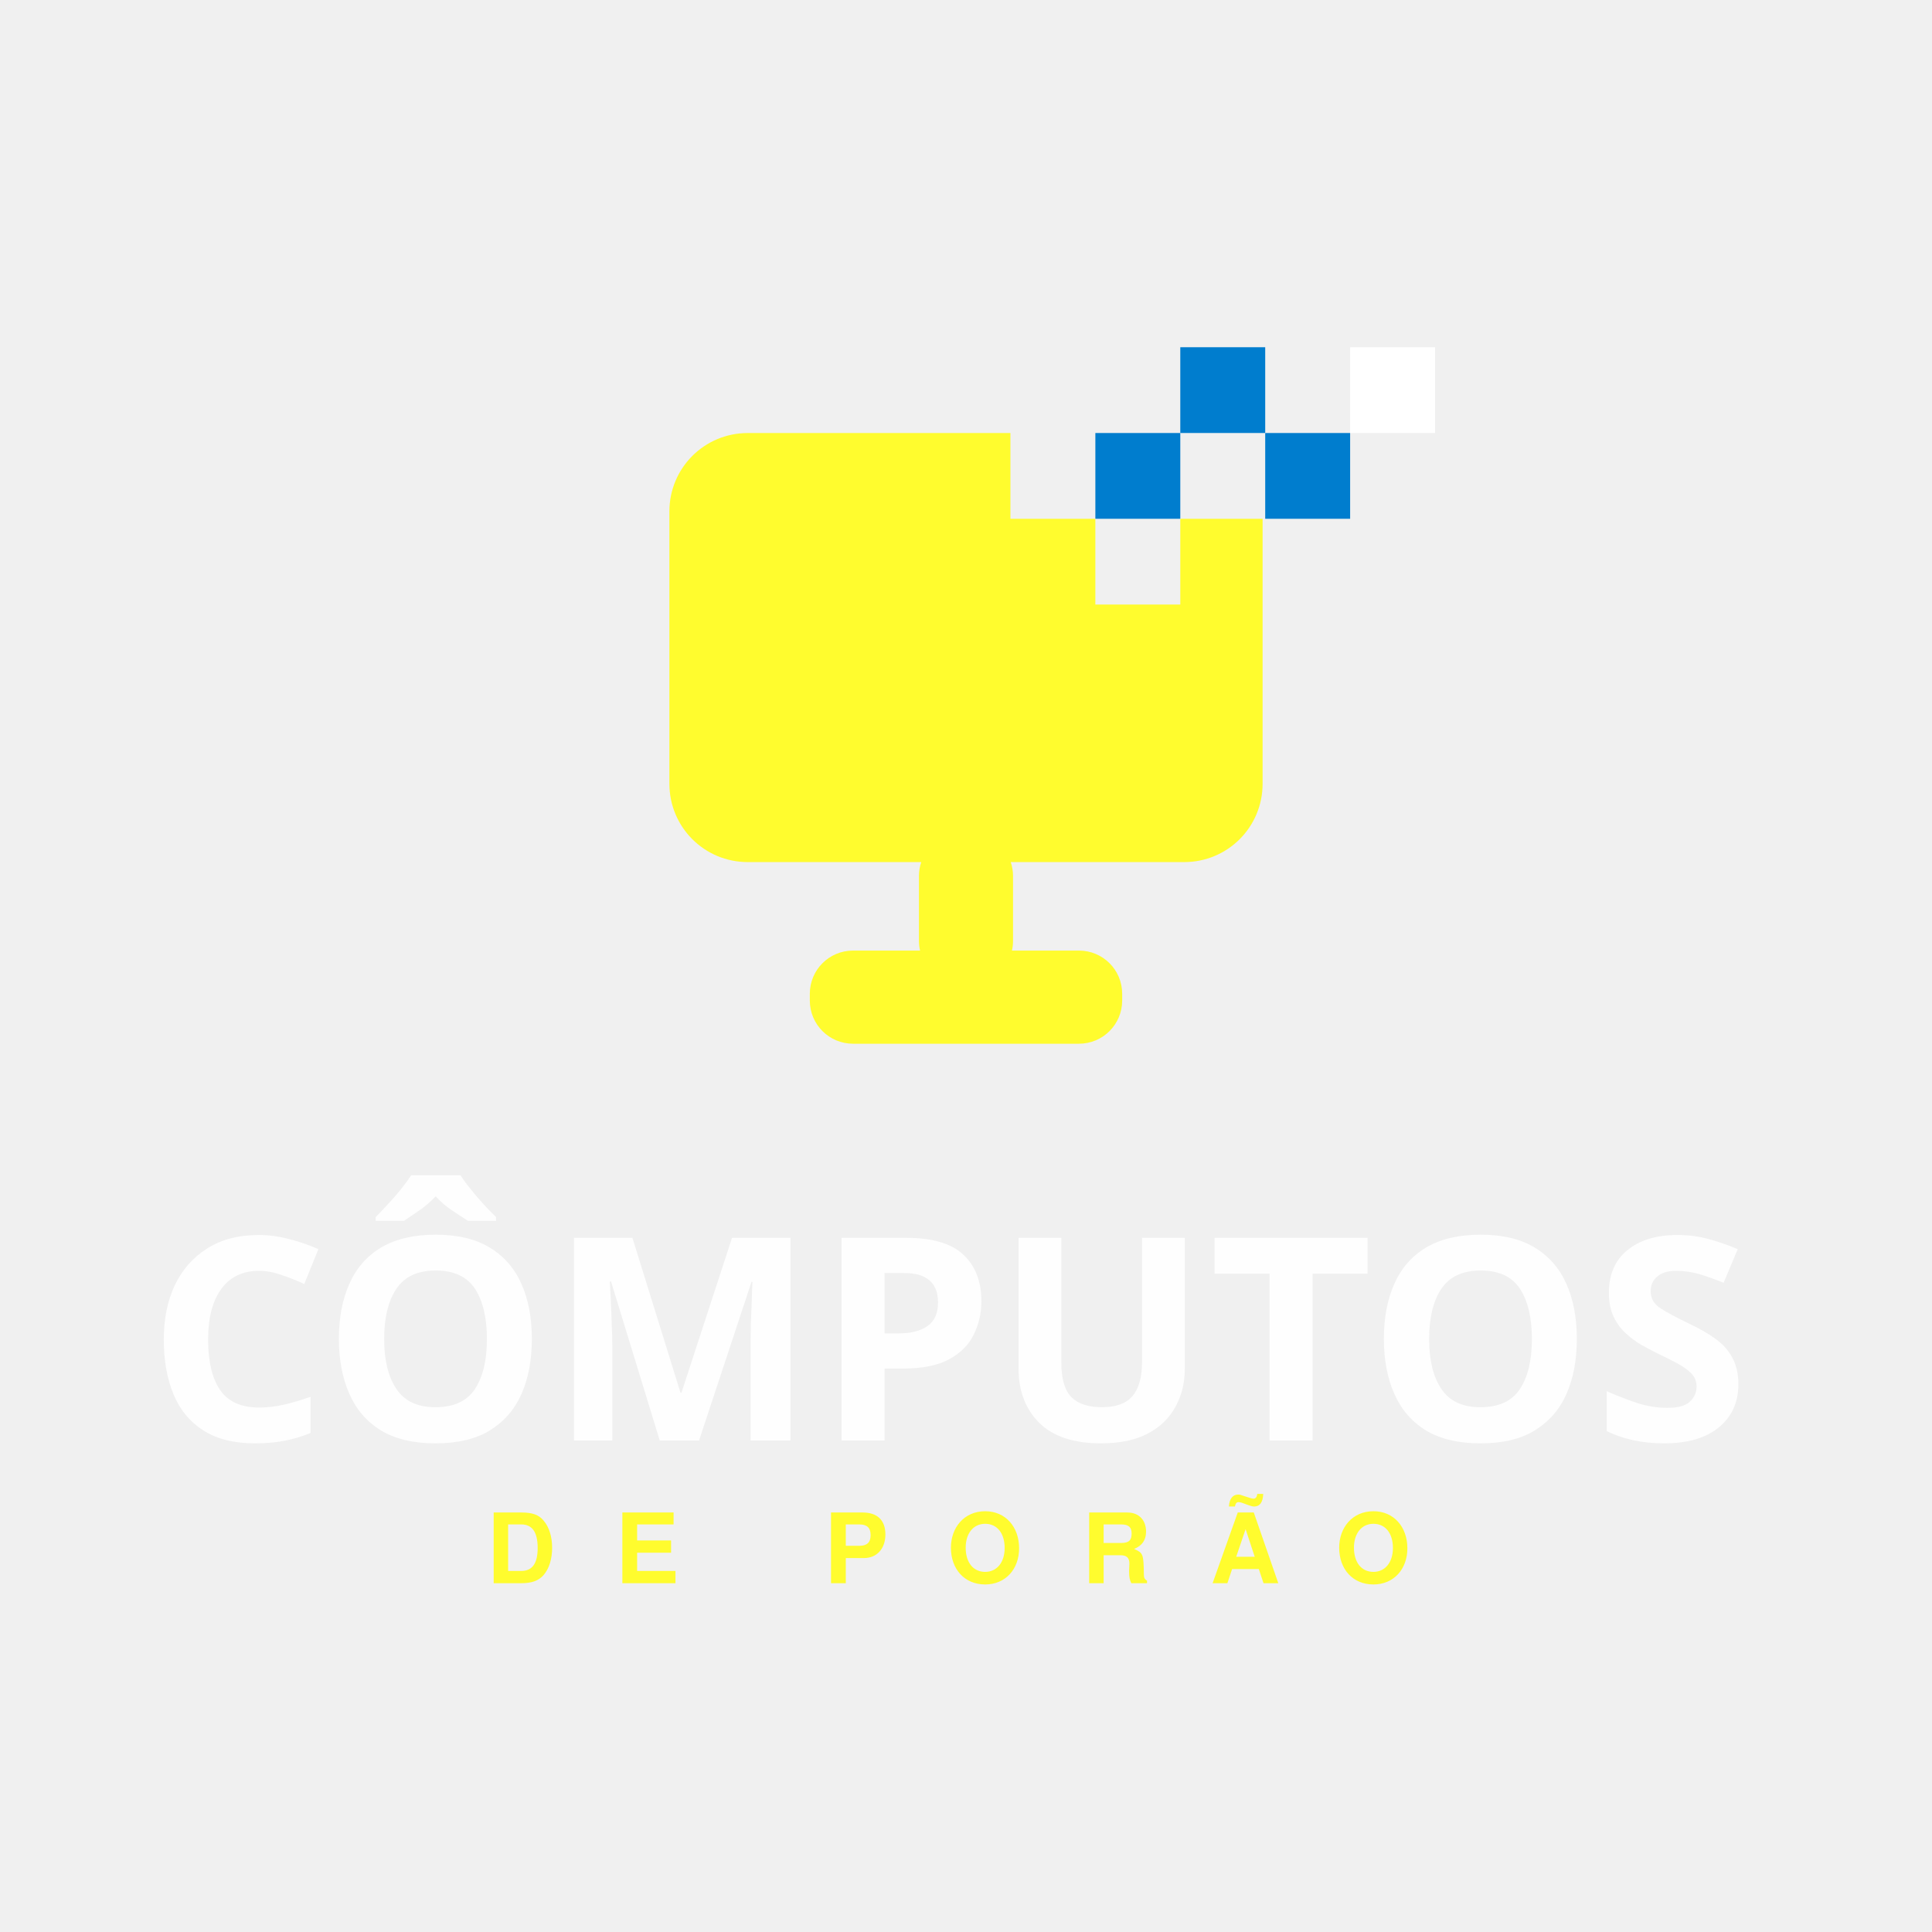
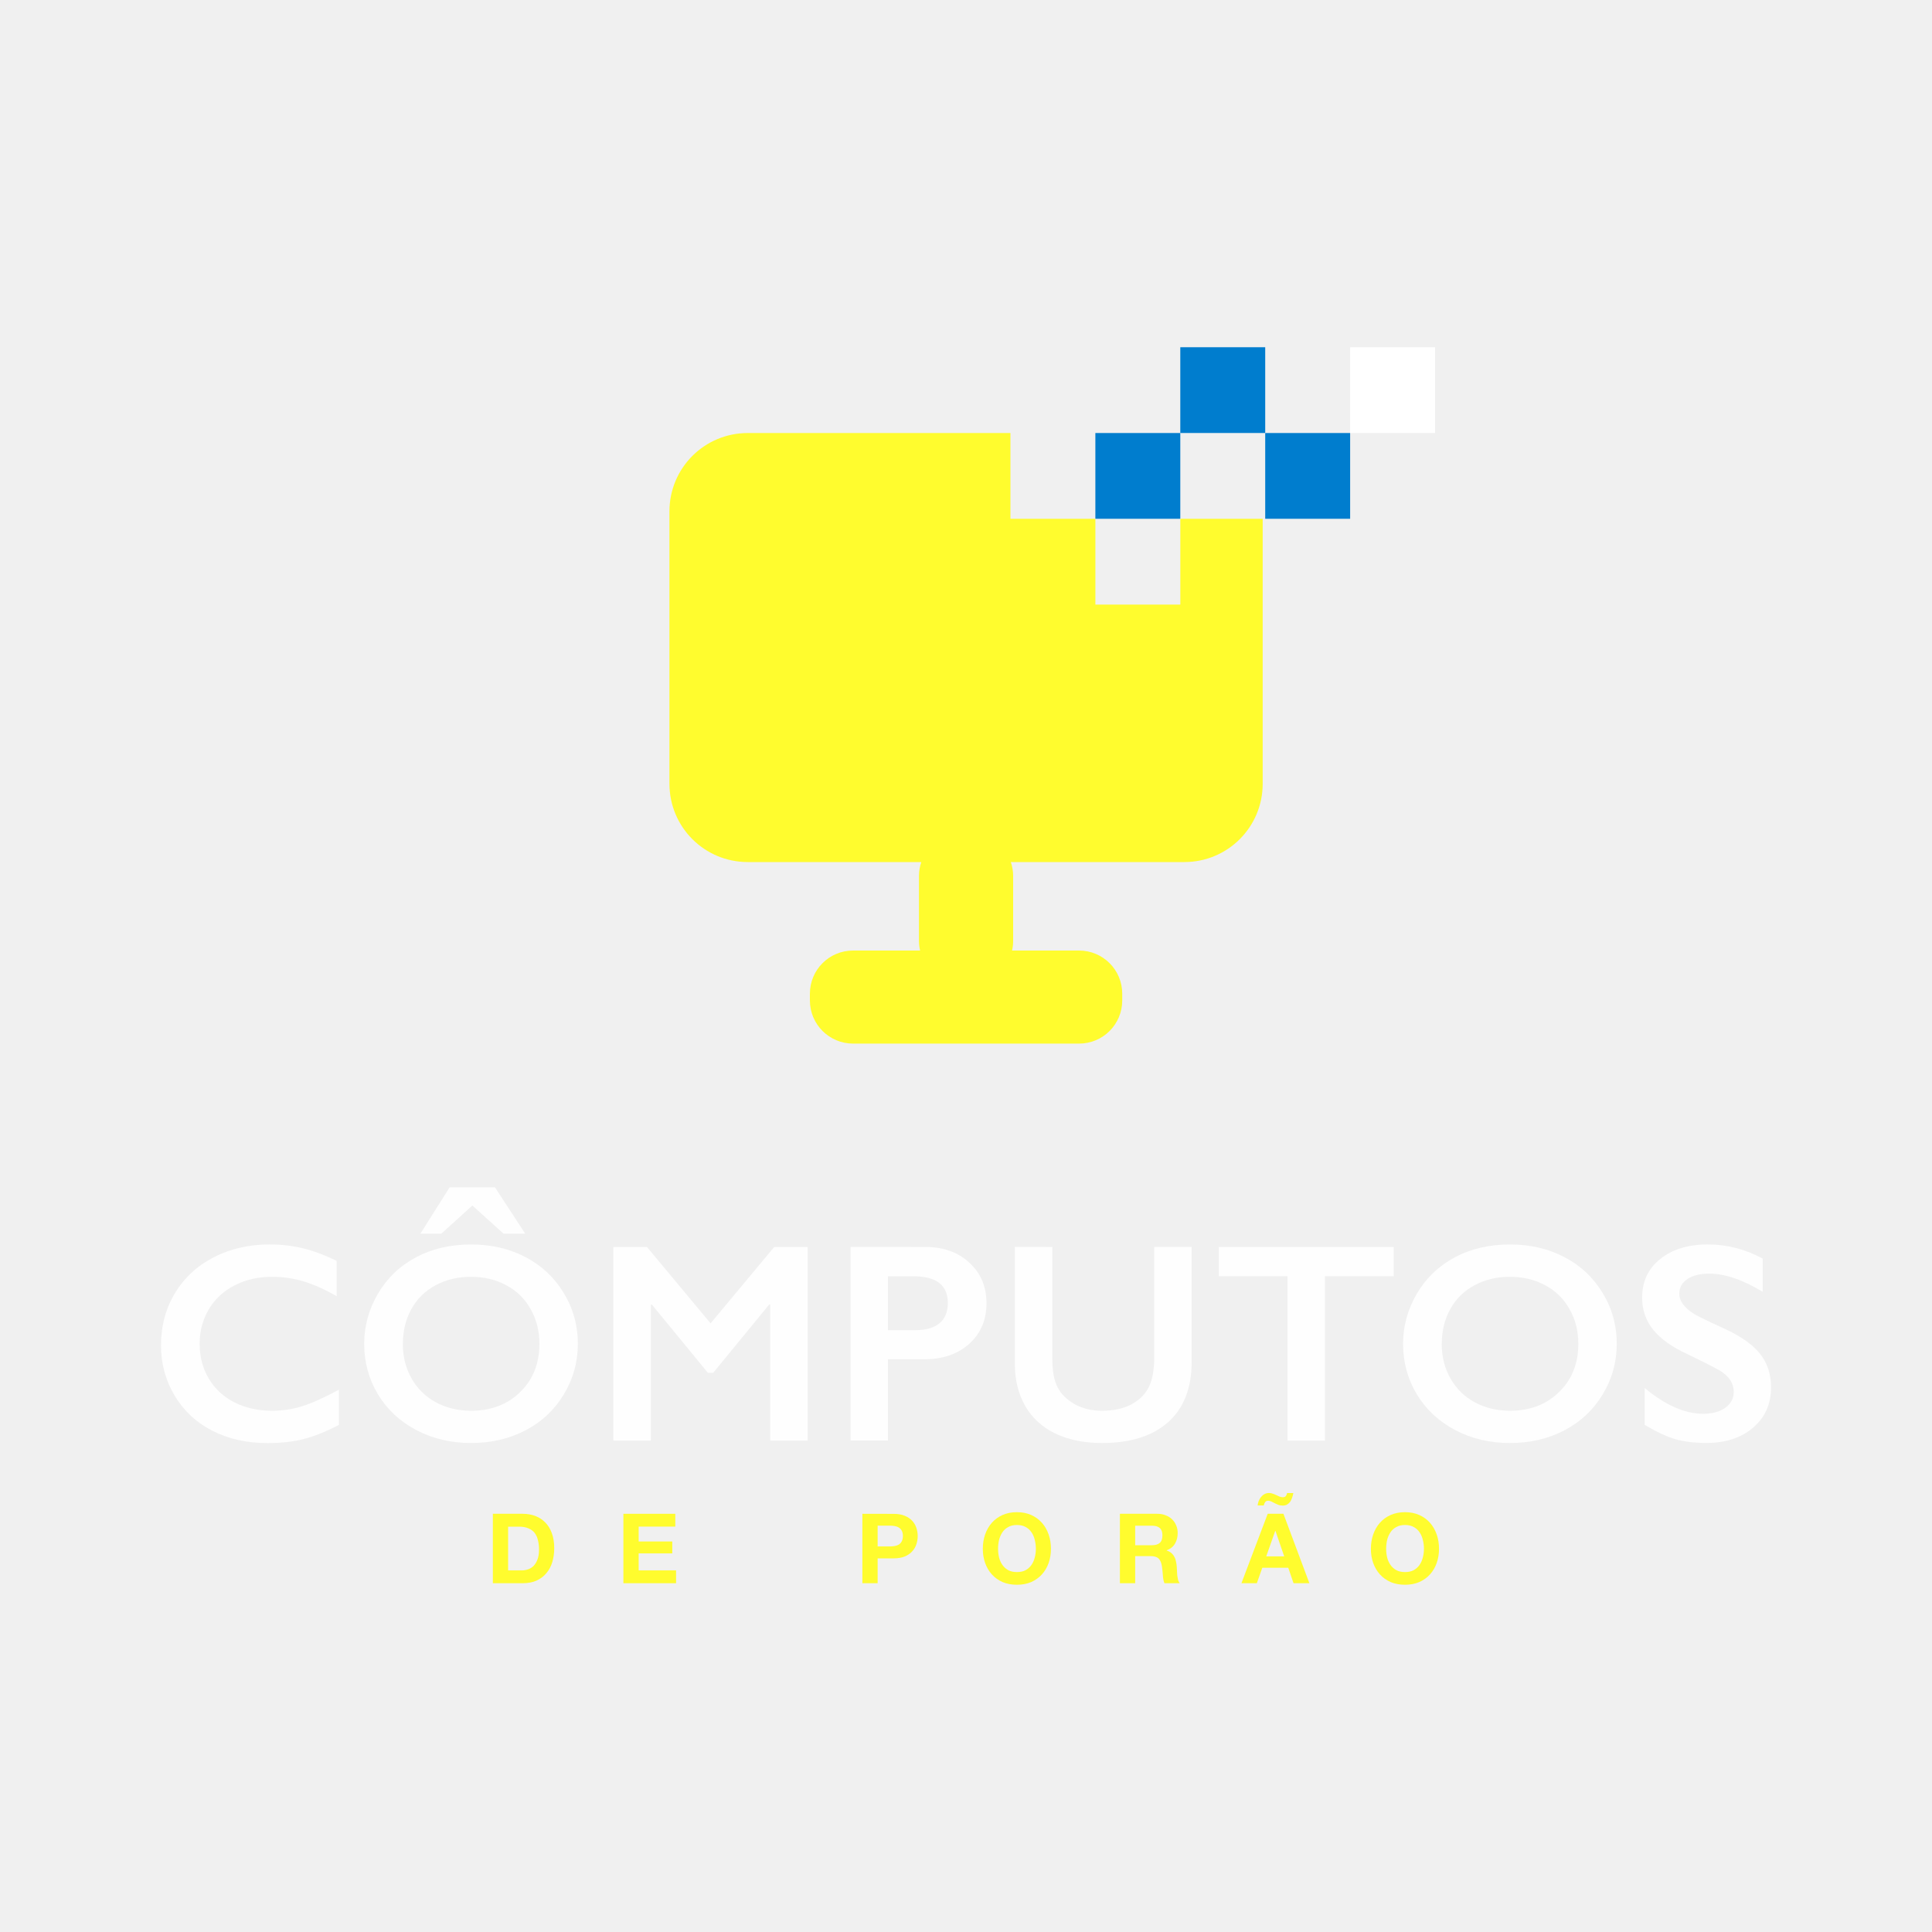
- <svg xmlns="http://www.w3.org/2000/svg" viewBox="0 0 30 30" version="1.1" id="svg8" width="30" height="30">
+ <svg xmlns="http://www.w3.org/2000/svg" height="30" width="30" id="svg8" version="1.1" viewBox="0 0 30 30">
  <defs id="defs2" />
  <g id="layer1">
    <g id="g1021" />
-     <rect ry="0.004" y="4.3402039e-07" x="-1.4597961e-07" height="30" width="30" id="rect851" style="fill:none;fill-opacity:1;stroke:none;stroke-width:0.028;stroke-miterlimit:4;stroke-dasharray:none;stroke-opacity:1" />
-     <g id="g881" transform="matrix(1.180362,0,0,1.180362,-2.788371,-3.158523)">
-       <g id="g62" transform="matrix(0.2645833,0,0,0.2645833,-24.29062,-12.93279)">
-         <path id="rect993" style="fill:#fffc2e;fill-opacity:1;stroke:none;stroke-width:0.207;stroke-miterlimit:4;stroke-dasharray:none" d="m 137.916,80.524 c -2.16,0 -3.898,1.739 -3.898,3.898 v 13.537 c 0,2.16 1.738,3.898 3.898,3.898 h 8.625 c -0.073,0.214 -0.114,0.443 -0.114,0.682 v 3.248 c 0,0.162 0.02,0.319 0.054,0.47 h -3.331 c -1.191,0 -2.15,0.959 -2.15,2.15 v 0.331 c 0,1.191 0.959,2.15 2.15,2.15 h 11.231 c 1.191,0 2.15,-0.959 2.15,-2.15 v -0.331 c 0,-1.191 -0.959,-2.15 -2.15,-2.15 h -3.331 c 0.034,-0.151 0.054,-0.308 0.054,-0.47 v -3.248 c 0,-0.239 -0.042,-0.468 -0.114,-0.682 h 8.625 c 2.16,0 3.898,-1.739 3.898,-3.898 V 84.788 h -4.093 v 4.264 h -4.223 v -4.264 h -4.223 v -4.264 z" />
-         <g id="g1051" style="fill:#007dce;fill-opacity:1" transform="matrix(1.164501,0,0,1.164501,-27.62663,-24.44364)">
-           <rect ry="0" y="90.139" x="156.998" height="3.662" width="3.626" id="rect995" style="fill:#007dce;fill-opacity:1;stroke:none;stroke-width:0.176;stroke-miterlimit:4;stroke-dasharray:none" />
-           <rect ry="0" y="90.139" x="164.25" height="3.662" width="3.626" id="rect999" style="fill:#007dce;fill-opacity:1;stroke:none;stroke-width:0.176;stroke-miterlimit:4;stroke-dasharray:none" />
-           <rect ry="0" y="86.476" x="160.624" height="3.662" width="3.626" id="rect1001" style="fill:#007dce;fill-opacity:1;stroke:none;stroke-width:0.176;stroke-miterlimit:4;stroke-dasharray:none" />
-         </g>
-         <rect ry="0" y="76.258" x="167.866" height="4.265" width="4.223" id="rect1007" style="fill:#ffffff;fill-opacity:1;stroke:none;stroke-width:0.205;stroke-miterlimit:4;stroke-dasharray:none" />
-         <text xml:space="preserve" style="font-style:normal;font-variant:normal;font-weight:600;font-stretch:normal;font-size:14.111px;line-height:1.25;font-family:'Gill Sans';-inkscape-font-specification:'Gill Sans, Semi-Bold';font-variant-ligatures:normal;font-variant-caps:normal;font-variant-numeric:normal;font-variant-east-asian:normal;fill:#fefefe;fill-opacity:1;stroke:none;stroke-width:0.357;stroke-miterlimit:4;stroke-dasharray:none" x="108.065" y="130.618" id="text1057">
-           <tspan id="tspan1055" x="108.065" y="130.618" style="font-style:normal;font-variant:normal;font-weight:600;font-stretch:normal;font-size:14.111px;font-family:'Gill Sans';-inkscape-font-specification:'Gill Sans, Semi-Bold';font-variant-ligatures:normal;font-variant-caps:normal;font-variant-numeric:normal;font-variant-east-asian:normal;fill:#fefefe;fill-opacity:1;stroke-width:0.357;stroke-miterlimit:4;stroke-dasharray:none">CÔMPUTOS</tspan>
-         </text>
-         <text xml:space="preserve" style="font-style:normal;font-variant:normal;font-weight:bold;font-stretch:normal;font-size:4.834px;line-height:1.25;font-family:'Helvetica Neue';-inkscape-font-specification:'Helvetica Neue, Bold';font-variant-ligatures:normal;font-variant-caps:normal;font-variant-numeric:normal;font-variant-east-asian:normal;letter-spacing:2.91px;word-spacing:1.587px;fill:#fffc2e;fill-opacity:1;stroke:none;stroke-width:0.292" x="124.907" y="137.711" id="text1071">
-           <tspan id="tspan1069" x="124.907" y="137.711" style="font-style:normal;font-variant:normal;font-weight:bold;font-stretch:normal;font-size:4.834px;font-family:'Helvetica Neue';-inkscape-font-specification:'Helvetica Neue, Bold';font-variant-ligatures:normal;font-variant-caps:normal;font-variant-numeric:normal;font-variant-east-asian:normal;fill:#fffc2e;fill-opacity:1;stroke-width:0.292">DE PORÃO</tspan>
-         </text>
-       </g>
+     <rect style="fill:none;fill-opacity:1;stroke:none;stroke-width:0.028;stroke-miterlimit:4;stroke-dasharray:none;stroke-opacity:1" id="rect851" width="30" height="30" x="-1.4597961e-07" y="4.3402039e-07" ry="0.004" />
+     <path d="m 11.612,6.724 c -0.674,0 -1.217,0.543 -1.217,1.217 v 4.228 c 0,0.674 0.543,1.217 1.217,1.217 h 2.694 c -0.023,0.067 -0.036,0.138 -0.036,0.213 v 1.014 c 0,0.051 0.006,0.1 0.017,0.147 h -1.04 c -0.372,0 -0.671,0.299 -0.671,0.671 v 0.103 c 0,0.372 0.3,0.671 0.671,0.671 h 3.508 c 0.372,0 0.671,-0.299 0.671,-0.671 v -0.103 c 0,-0.372 -0.3,-0.671 -0.671,-0.671 h -1.04 c 0.011,-0.047 0.017,-0.096 0.017,-0.147 v -1.014 c 0,-0.075 -0.013,-0.146 -0.036,-0.213 h 2.694 c 0.674,0 1.217,-0.543 1.217,-1.217 V 8.056 H 18.328 v 1.332 H 17.009 V 8.056 H 15.69 V 6.724 Z" style="fill:#fffc2e;fill-opacity:1;stroke:none;stroke-width:0.065;stroke-miterlimit:4;stroke-dasharray:none" id="rect993" />
+     <g transform="matrix(0.3636786,0,0,0.3636786,-40.08801,-26.05774)" style="fill:#007dce;fill-opacity:1" id="g1051">
+       <rect style="fill:#007dce;fill-opacity:1;stroke:none;stroke-width:0.176;stroke-miterlimit:4;stroke-dasharray:none" id="rect995" width="3.626" height="3.662" x="156.998" y="90.139" ry="0" />
+       <rect style="fill:#007dce;fill-opacity:1;stroke:none;stroke-width:0.176;stroke-miterlimit:4;stroke-dasharray:none" id="rect999" width="3.626" height="3.662" x="164.25" y="90.139" ry="0" />
+       <rect style="fill:#007dce;fill-opacity:1;stroke:none;stroke-width:0.176;stroke-miterlimit:4;stroke-dasharray:none" id="rect1001" width="3.626" height="3.662" x="160.624" y="86.476" ry="0" />
+     </g>
+     <rect style="fill:#ffffff;fill-opacity:1;stroke:none;stroke-width:0.064;stroke-miterlimit:4;stroke-dasharray:none" id="rect1007" width="1.319" height="1.332" x="20.965" y="5.392" ry="0" />
+     <g style="font-style:normal;font-variant:normal;font-weight:600;font-stretch:normal;font-size:4.407px;line-height:1.25;font-family:'Gill Sans';-inkscape-font-specification:'Gill Sans, Semi-Bold';font-variant-ligatures:normal;font-variant-caps:normal;font-variant-numeric:normal;font-variant-east-asian:normal;fill:#fefefe;fill-opacity:1;stroke:none;stroke-width:0.111;stroke-miterlimit:4;stroke-dasharray:none" id="text1057" aria-label="CÔMPUTOS">
+       <path id="path1082" style="font-style:normal;font-variant:normal;font-weight:600;font-stretch:normal;font-size:4.407px;font-family:'Gill Sans';-inkscape-font-specification:'Gill Sans, Semi-Bold';font-variant-ligatures:normal;font-variant-caps:normal;font-variant-numeric:normal;font-variant-east-asian:normal;fill:#fefefe;fill-opacity:1;stroke-width:0.111;stroke-miterlimit:4;stroke-dasharray:none" d="m 4.198,19.324 q 0.256,0 0.501,0.058 0.245,0.058 0.529,0.198 v 0.547 q -0.278,-0.159 -0.514,-0.23 -0.235,-0.071 -0.491,-0.071 -0.321,0 -0.579,0.133 -0.258,0.131 -0.402,0.372 -0.142,0.241 -0.142,0.536 0,0.301 0.142,0.54 0.142,0.239 0.4,0.37 0.258,0.129 0.581,0.129 0.247,0 0.471,-0.071 0.226,-0.071 0.568,-0.256 v 0.547 q -0.293,0.153 -0.538,0.217 -0.245,0.065 -0.572,0.065 -0.476,0 -0.85,-0.189 Q 2.928,22.029 2.713,21.674 2.5,21.316 2.5,20.892 q 0,-0.454 0.219,-0.816 0.222,-0.362 0.607,-0.557 0.387,-0.196 0.871,-0.196 z" />
+       <path id="path1084" style="font-style:normal;font-variant:normal;font-weight:600;font-stretch:normal;font-size:4.407px;font-family:'Gill Sans';-inkscape-font-specification:'Gill Sans, Semi-Bold';font-variant-ligatures:normal;font-variant-caps:normal;font-variant-numeric:normal;font-variant-east-asian:normal;fill:#fefefe;fill-opacity:1;stroke-width:0.111;stroke-miterlimit:4;stroke-dasharray:none" d="m 7.686,18.437 0.469,0.719 H 7.819 L 7.335,18.719 6.853,19.156 H 6.528 L 6.982,18.437 Z m -0.37,0.887 q 0.467,0 0.839,0.194 0.374,0.192 0.596,0.555 0.222,0.362 0.222,0.794 0,0.422 -0.217,0.783 -0.215,0.359 -0.594,0.559 -0.377,0.198 -0.85,0.198 -0.467,0 -0.85,-0.202 -0.381,-0.202 -0.594,-0.555 -0.213,-0.355 -0.213,-0.783 0,-0.413 0.213,-0.777 0.213,-0.364 0.587,-0.564 0.374,-0.202 0.861,-0.202 z m -1.061,1.543 q 0,0.299 0.136,0.538 0.136,0.239 0.377,0.37 0.243,0.131 0.549,0.131 0.463,0 0.76,-0.29 0.299,-0.29 0.299,-0.749 0,-0.299 -0.136,-0.538 -0.133,-0.241 -0.379,-0.372 -0.243,-0.131 -0.549,-0.131 -0.306,0 -0.551,0.133 -0.243,0.131 -0.374,0.37 -0.131,0.237 -0.131,0.538 z" />
+       <path id="path1086" style="font-style:normal;font-variant:normal;font-weight:600;font-stretch:normal;font-size:4.407px;font-family:'Gill Sans';-inkscape-font-specification:'Gill Sans, Semi-Bold';font-variant-ligatures:normal;font-variant-caps:normal;font-variant-numeric:normal;font-variant-east-asian:normal;fill:#fefefe;fill-opacity:1;stroke-width:0.111;stroke-miterlimit:4;stroke-dasharray:none" d="m 10.046,19.363 0.988,1.186 0.988,-1.186 h 0.519 v 3.006 h -0.581 v -2.111 h -0.017 l -0.869,1.059 h -0.082 l -0.869,-1.059 h -0.017 v 2.111 H 9.524 v -3.006 z" />
+       <path id="path1088" style="font-style:normal;font-variant:normal;font-weight:600;font-stretch:normal;font-size:4.407px;font-family:'Gill Sans';-inkscape-font-specification:'Gill Sans, Semi-Bold';font-variant-ligatures:normal;font-variant-caps:normal;font-variant-numeric:normal;font-variant-east-asian:normal;fill:#fefefe;fill-opacity:1;stroke-width:0.111;stroke-miterlimit:4;stroke-dasharray:none" d="m 14.369,19.363 q 0.422,0 0.684,0.245 0.265,0.243 0.265,0.628 0,0.389 -0.267,0.63 -0.267,0.241 -0.704,0.241 h -0.559 v 1.261 H 13.208 v -3.006 z m -0.144,1.291 q 0.232,0 0.362,-0.105 0.131,-0.108 0.131,-0.316 0,-0.415 -0.534,-0.415 h -0.396 v 0.837 z" />
+       <path id="path1090" style="font-style:normal;font-variant:normal;font-weight:600;font-stretch:normal;font-size:4.407px;font-family:'Gill Sans';-inkscape-font-specification:'Gill Sans, Semi-Bold';font-variant-ligatures:normal;font-variant-caps:normal;font-variant-numeric:normal;font-variant-east-asian:normal;fill:#fefefe;fill-opacity:1;stroke-width:0.111;stroke-miterlimit:4;stroke-dasharray:none" d="m 16.341,19.363 v 1.749 q 0,0.269 0.08,0.428 0.082,0.159 0.265,0.263 0.183,0.103 0.426,0.103 0.267,0 0.452,-0.097 0.187,-0.099 0.273,-0.267 0.086,-0.17 0.086,-0.469 v -1.711 h 0.581 v 1.786 q 0,0.607 -0.364,0.934 -0.364,0.325 -1.029,0.325 -0.417,0 -0.725,-0.148 -0.306,-0.148 -0.467,-0.428 -0.161,-0.282 -0.161,-0.661 v -1.808 z" />
+       <path id="path1092" style="font-style:normal;font-variant:normal;font-weight:600;font-stretch:normal;font-size:4.407px;font-family:'Gill Sans';-inkscape-font-specification:'Gill Sans, Semi-Bold';font-variant-ligatures:normal;font-variant-caps:normal;font-variant-numeric:normal;font-variant-east-asian:normal;fill:#fefefe;fill-opacity:1;stroke-width:0.111;stroke-miterlimit:4;stroke-dasharray:none" d="m 21.641,19.363 v 0.454 h -1.067 v 2.552 h -0.581 v -2.552 h -1.067 v -0.454 z" />
+       <path id="path1094" style="font-style:normal;font-variant:normal;font-weight:600;font-stretch:normal;font-size:4.407px;font-family:'Gill Sans';-inkscape-font-specification:'Gill Sans, Semi-Bold';font-variant-ligatures:normal;font-variant-caps:normal;font-variant-numeric:normal;font-variant-east-asian:normal;fill:#fefefe;fill-opacity:1;stroke-width:0.111;stroke-miterlimit:4;stroke-dasharray:none" d="m 23.448,19.324 q 0.467,0 0.839,0.194 0.374,0.192 0.596,0.555 0.222,0.362 0.222,0.794 0,0.422 -0.217,0.783 -0.215,0.359 -0.594,0.559 -0.377,0.198 -0.85,0.198 -0.467,0 -0.85,-0.202 -0.381,-0.202 -0.594,-0.555 -0.213,-0.355 -0.213,-0.783 0,-0.413 0.213,-0.777 0.213,-0.364 0.587,-0.564 0.374,-0.202 0.861,-0.202 z m -1.061,1.543 q 0,0.299 0.136,0.538 0.136,0.239 0.377,0.37 0.243,0.131 0.549,0.131 0.463,0 0.76,-0.29 0.299,-0.29 0.299,-0.749 0,-0.299 -0.136,-0.538 -0.133,-0.241 -0.379,-0.372 -0.243,-0.131 -0.549,-0.131 -0.306,0 -0.551,0.133 -0.243,0.131 -0.374,0.37 -0.131,0.237 -0.131,0.538 z" />
+       <path id="path1096" style="font-style:normal;font-variant:normal;font-weight:600;font-stretch:normal;font-size:4.407px;font-family:'Gill Sans';-inkscape-font-specification:'Gill Sans, Semi-Bold';font-variant-ligatures:normal;font-variant-caps:normal;font-variant-numeric:normal;font-variant-east-asian:normal;fill:#fefefe;fill-opacity:1;stroke-width:0.111;stroke-miterlimit:4;stroke-dasharray:none" d="m 26.525,19.324 q 0.439,0 0.846,0.219 v 0.516 q -0.467,-0.282 -0.828,-0.282 -0.219,0 -0.344,0.086 -0.123,0.084 -0.123,0.226 0,0.17 0.23,0.314 0.065,0.043 0.497,0.241 0.37,0.174 0.534,0.387 0.164,0.213 0.164,0.512 0,0.387 -0.28,0.626 -0.278,0.237 -0.721,0.237 -0.288,0 -0.497,-0.062 -0.207,-0.065 -0.465,-0.219 v -0.572 q 0.482,0.4 0.908,0.4 0.213,0 0.344,-0.093 0.131,-0.093 0.131,-0.245 0,-0.209 -0.228,-0.34 -0.189,-0.103 -0.488,-0.247 -0.355,-0.161 -0.532,-0.377 -0.174,-0.215 -0.174,-0.499 0,-0.379 0.282,-0.603 0.282,-0.226 0.745,-0.226 z" />
+     </g>
+     <g style="font-style:normal;font-variant:normal;font-weight:bold;font-stretch:normal;font-size:1.51px;line-height:1.25;font-family:'Helvetica Neue';-inkscape-font-specification:'Helvetica Neue, Bold';font-variant-ligatures:normal;font-variant-caps:normal;font-variant-numeric:normal;font-variant-east-asian:normal;letter-spacing:0.909px;word-spacing:0.496px;fill:#fffc2e;fill-opacity:1;stroke:none;stroke-width:0.091" id="text1071" aria-label="DE PORÃO">
+       <path id="path1099" style="font-style:normal;font-variant:normal;font-weight:bold;font-stretch:normal;font-size:1.51px;font-family:'Helvetica Neue';-inkscape-font-specification:'Helvetica Neue, Bold';font-variant-ligatures:normal;font-variant-caps:normal;font-variant-numeric:normal;font-variant-east-asian:normal;fill:#fffc2e;fill-opacity:1;stroke-width:0.091" d="m 7.89,24.385 v -0.679 h 0.169 q 0.088,0 0.146,0.026 0.06,0.024 0.097,0.071 0.036,0.047 0.051,0.113 0.017,0.065 0.017,0.146 0,0.089 -0.023,0.151 -0.023,0.062 -0.06,0.101 -0.038,0.038 -0.086,0.054 -0.048,0.017 -0.1,0.017 z M 7.653,23.506 v 1.078 h 0.465 q 0.124,0 0.214,-0.041 0.092,-0.042 0.152,-0.115 0.062,-0.072 0.092,-0.172 0.03,-0.1 0.03,-0.217 0,-0.134 -0.038,-0.234 -0.036,-0.1 -0.103,-0.166 -0.065,-0.066 -0.155,-0.1 -0.089,-0.033 -0.193,-0.033 z" />
+       <path id="path1101" style="font-style:normal;font-variant:normal;font-weight:bold;font-stretch:normal;font-size:1.51px;font-family:'Helvetica Neue';-inkscape-font-specification:'Helvetica Neue, Bold';font-variant-ligatures:normal;font-variant-caps:normal;font-variant-numeric:normal;font-variant-east-asian:normal;fill:#fffc2e;fill-opacity:1;stroke-width:0.091" d="m 9.68,23.506 v 1.078 h 0.818 v -0.199 H 9.917 V 24.121 H 10.439 V 23.936 H 9.917 v -0.231 h 0.569 v -0.199 z" />
+       <path id="path1103" style="font-style:normal;font-variant:normal;font-weight:bold;font-stretch:normal;font-size:1.51px;font-family:'Helvetica Neue';-inkscape-font-specification:'Helvetica Neue, Bold';font-variant-ligatures:normal;font-variant-caps:normal;font-variant-numeric:normal;font-variant-east-asian:normal;fill:#fffc2e;fill-opacity:1;stroke-width:0.091" d="m 13.628,24.013 v -0.323 h 0.184 q 0.041,0 0.079,0.006 0.038,0.006 0.066,0.024 0.029,0.017 0.045,0.048 0.018,0.032 0.018,0.083 0,0.051 -0.018,0.083 -0.017,0.032 -0.045,0.05 -0.029,0.017 -0.066,0.023 -0.038,0.006 -0.079,0.006 z m -0.237,-0.507 v 1.078 h 0.237 v -0.386 h 0.249 q 0.101,0 0.172,-0.029 0.071,-0.03 0.115,-0.079 0.045,-0.048 0.065,-0.11 0.021,-0.063 0.021,-0.128 0,-0.066 -0.021,-0.128 -0.02,-0.062 -0.065,-0.11 -0.044,-0.048 -0.115,-0.077 -0.071,-0.03 -0.172,-0.03 z" />
+       <path id="path1105" style="font-style:normal;font-variant:normal;font-weight:bold;font-stretch:normal;font-size:1.51px;font-family:'Helvetica Neue';-inkscape-font-specification:'Helvetica Neue, Bold';font-variant-ligatures:normal;font-variant-caps:normal;font-variant-numeric:normal;font-variant-east-asian:normal;fill:#fffc2e;fill-opacity:1;stroke-width:0.091" d="m 15.498,24.05 q 0,-0.071 0.015,-0.137 0.017,-0.066 0.051,-0.118 0.035,-0.053 0.091,-0.083 0.056,-0.032 0.136,-0.032 0.08,0 0.136,0.032 0.056,0.03 0.091,0.083 0.035,0.051 0.05,0.118 0.017,0.066 0.017,0.137 0,0.068 -0.017,0.133 -0.015,0.063 -0.05,0.115 -0.035,0.051 -0.091,0.083 -0.056,0.03 -0.136,0.03 -0.08,0 -0.136,-0.03 -0.056,-0.032 -0.091,-0.083 -0.035,-0.051 -0.051,-0.115 -0.015,-0.065 -0.015,-0.133 z m -0.237,0 q 0,0.118 0.036,0.22 0.036,0.101 0.104,0.177 0.068,0.075 0.166,0.119 0.1,0.042 0.223,0.042 0.125,0 0.223,-0.042 0.098,-0.044 0.166,-0.119 0.068,-0.075 0.104,-0.177 0.036,-0.103 0.036,-0.22 0,-0.121 -0.036,-0.223 -0.036,-0.104 -0.104,-0.181 -0.068,-0.077 -0.166,-0.121 -0.098,-0.044 -0.223,-0.044 -0.124,0 -0.223,0.044 -0.098,0.044 -0.166,0.121 -0.068,0.077 -0.104,0.181 -0.036,0.103 -0.036,0.223 z" />
+       <path id="path1107" style="font-style:normal;font-variant:normal;font-weight:bold;font-stretch:normal;font-size:1.51px;font-family:'Helvetica Neue';-inkscape-font-specification:'Helvetica Neue, Bold';font-variant-ligatures:normal;font-variant-caps:normal;font-variant-numeric:normal;font-variant-east-asian:normal;fill:#fffc2e;fill-opacity:1;stroke-width:0.091" d="m 17.627,23.994 v -0.303 h 0.26 q 0.082,0 0.122,0.036 0.041,0.035 0.041,0.113 0,0.082 -0.041,0.118 -0.041,0.036 -0.122,0.036 z m -0.237,-0.488 v 1.078 h 0.237 v -0.421 h 0.237 q 0.089,0 0.128,0.039 0.039,0.039 0.051,0.124 0.009,0.065 0.014,0.136 0.004,0.071 0.024,0.122 h 0.237 q -0.017,-0.023 -0.026,-0.054 -0.007,-0.033 -0.012,-0.069 -0.003,-0.036 -0.004,-0.071 -0.002,-0.035 -0.003,-0.06 -0.003,-0.041 -0.012,-0.082 -0.007,-0.041 -0.026,-0.074 -0.018,-0.035 -0.047,-0.059 -0.029,-0.026 -0.072,-0.038 v -0.003 q 0.091,-0.036 0.13,-0.106 0.041,-0.069 0.041,-0.165 0,-0.062 -0.023,-0.115 -0.021,-0.054 -0.063,-0.095 -0.041,-0.041 -0.1,-0.063 -0.057,-0.024 -0.13,-0.024 z" />
+       <path id="path1109" style="font-style:normal;font-variant:normal;font-weight:bold;font-stretch:normal;font-size:1.51px;font-family:'Helvetica Neue';-inkscape-font-specification:'Helvetica Neue, Bold';font-variant-ligatures:normal;font-variant-caps:normal;font-variant-numeric:normal;font-variant-east-asian:normal;fill:#fffc2e;fill-opacity:1;stroke-width:0.091" d="m 19.662,24.167 0.14,-0.396 h 0.003 l 0.136,0.396 z m 0.023,-0.661 -0.408,1.078 h 0.239 l 0.085,-0.24 h 0.403 l 0.082,0.24 h 0.246 l -0.403,-1.078 z m 0.228,-0.128 q -0.035,0 -0.065,-0.011 -0.029,-0.012 -0.056,-0.026 -0.026,-0.015 -0.051,-0.026 -0.026,-0.012 -0.05,-0.012 -0.029,0 -0.045,0.021 -0.015,0.02 -0.023,0.053 h -0.095 q 0.004,-0.035 0.017,-0.069 0.014,-0.035 0.036,-0.062 0.023,-0.029 0.053,-0.045 0.032,-0.018 0.071,-0.018 0.03,0 0.059,0.011 0.029,0.009 0.056,0.023 0.027,0.012 0.051,0.023 0.026,0.009 0.05,0.009 0.027,0 0.042,-0.015 0.015,-0.015 0.023,-0.05 h 0.097 q -0.007,0.039 -0.02,0.074 -0.011,0.035 -0.03,0.062 -0.02,0.027 -0.05,0.044 -0.029,0.015 -0.069,0.015 z" />
+       <path id="path1111" style="font-style:normal;font-variant:normal;font-weight:bold;font-stretch:normal;font-size:1.51px;font-family:'Helvetica Neue';-inkscape-font-specification:'Helvetica Neue, Bold';font-variant-ligatures:normal;font-variant-caps:normal;font-variant-numeric:normal;font-variant-east-asian:normal;fill:#fffc2e;fill-opacity:1;stroke-width:0.091" d="m 21.524,24.05 q 0,-0.071 0.015,-0.137 0.017,-0.066 0.051,-0.118 0.035,-0.053 0.091,-0.083 0.056,-0.032 0.136,-0.032 0.08,0 0.136,0.032 0.056,0.03 0.091,0.083 0.035,0.051 0.05,0.118 0.017,0.066 0.017,0.137 0,0.068 -0.017,0.133 -0.015,0.063 -0.05,0.115 -0.035,0.051 -0.091,0.083 -0.056,0.03 -0.136,0.03 -0.08,0 -0.136,-0.03 -0.056,-0.032 -0.091,-0.083 -0.035,-0.051 -0.051,-0.115 -0.015,-0.065 -0.015,-0.133 z m -0.237,0 q 0,0.118 0.036,0.22 0.036,0.101 0.104,0.177 0.068,0.075 0.166,0.119 0.1,0.042 0.223,0.042 0.125,0 0.223,-0.042 0.098,-0.044 0.166,-0.119 0.068,-0.075 0.104,-0.177 0.036,-0.103 0.036,-0.22 0,-0.121 -0.036,-0.223 -0.036,-0.104 -0.104,-0.181 -0.068,-0.077 -0.166,-0.121 -0.098,-0.044 -0.223,-0.044 -0.124,0 -0.223,0.044 -0.098,0.044 -0.166,0.121 -0.068,0.077 -0.104,0.181 -0.036,0.103 -0.036,0.223 z" />
    </g>
  </g>
</svg>
